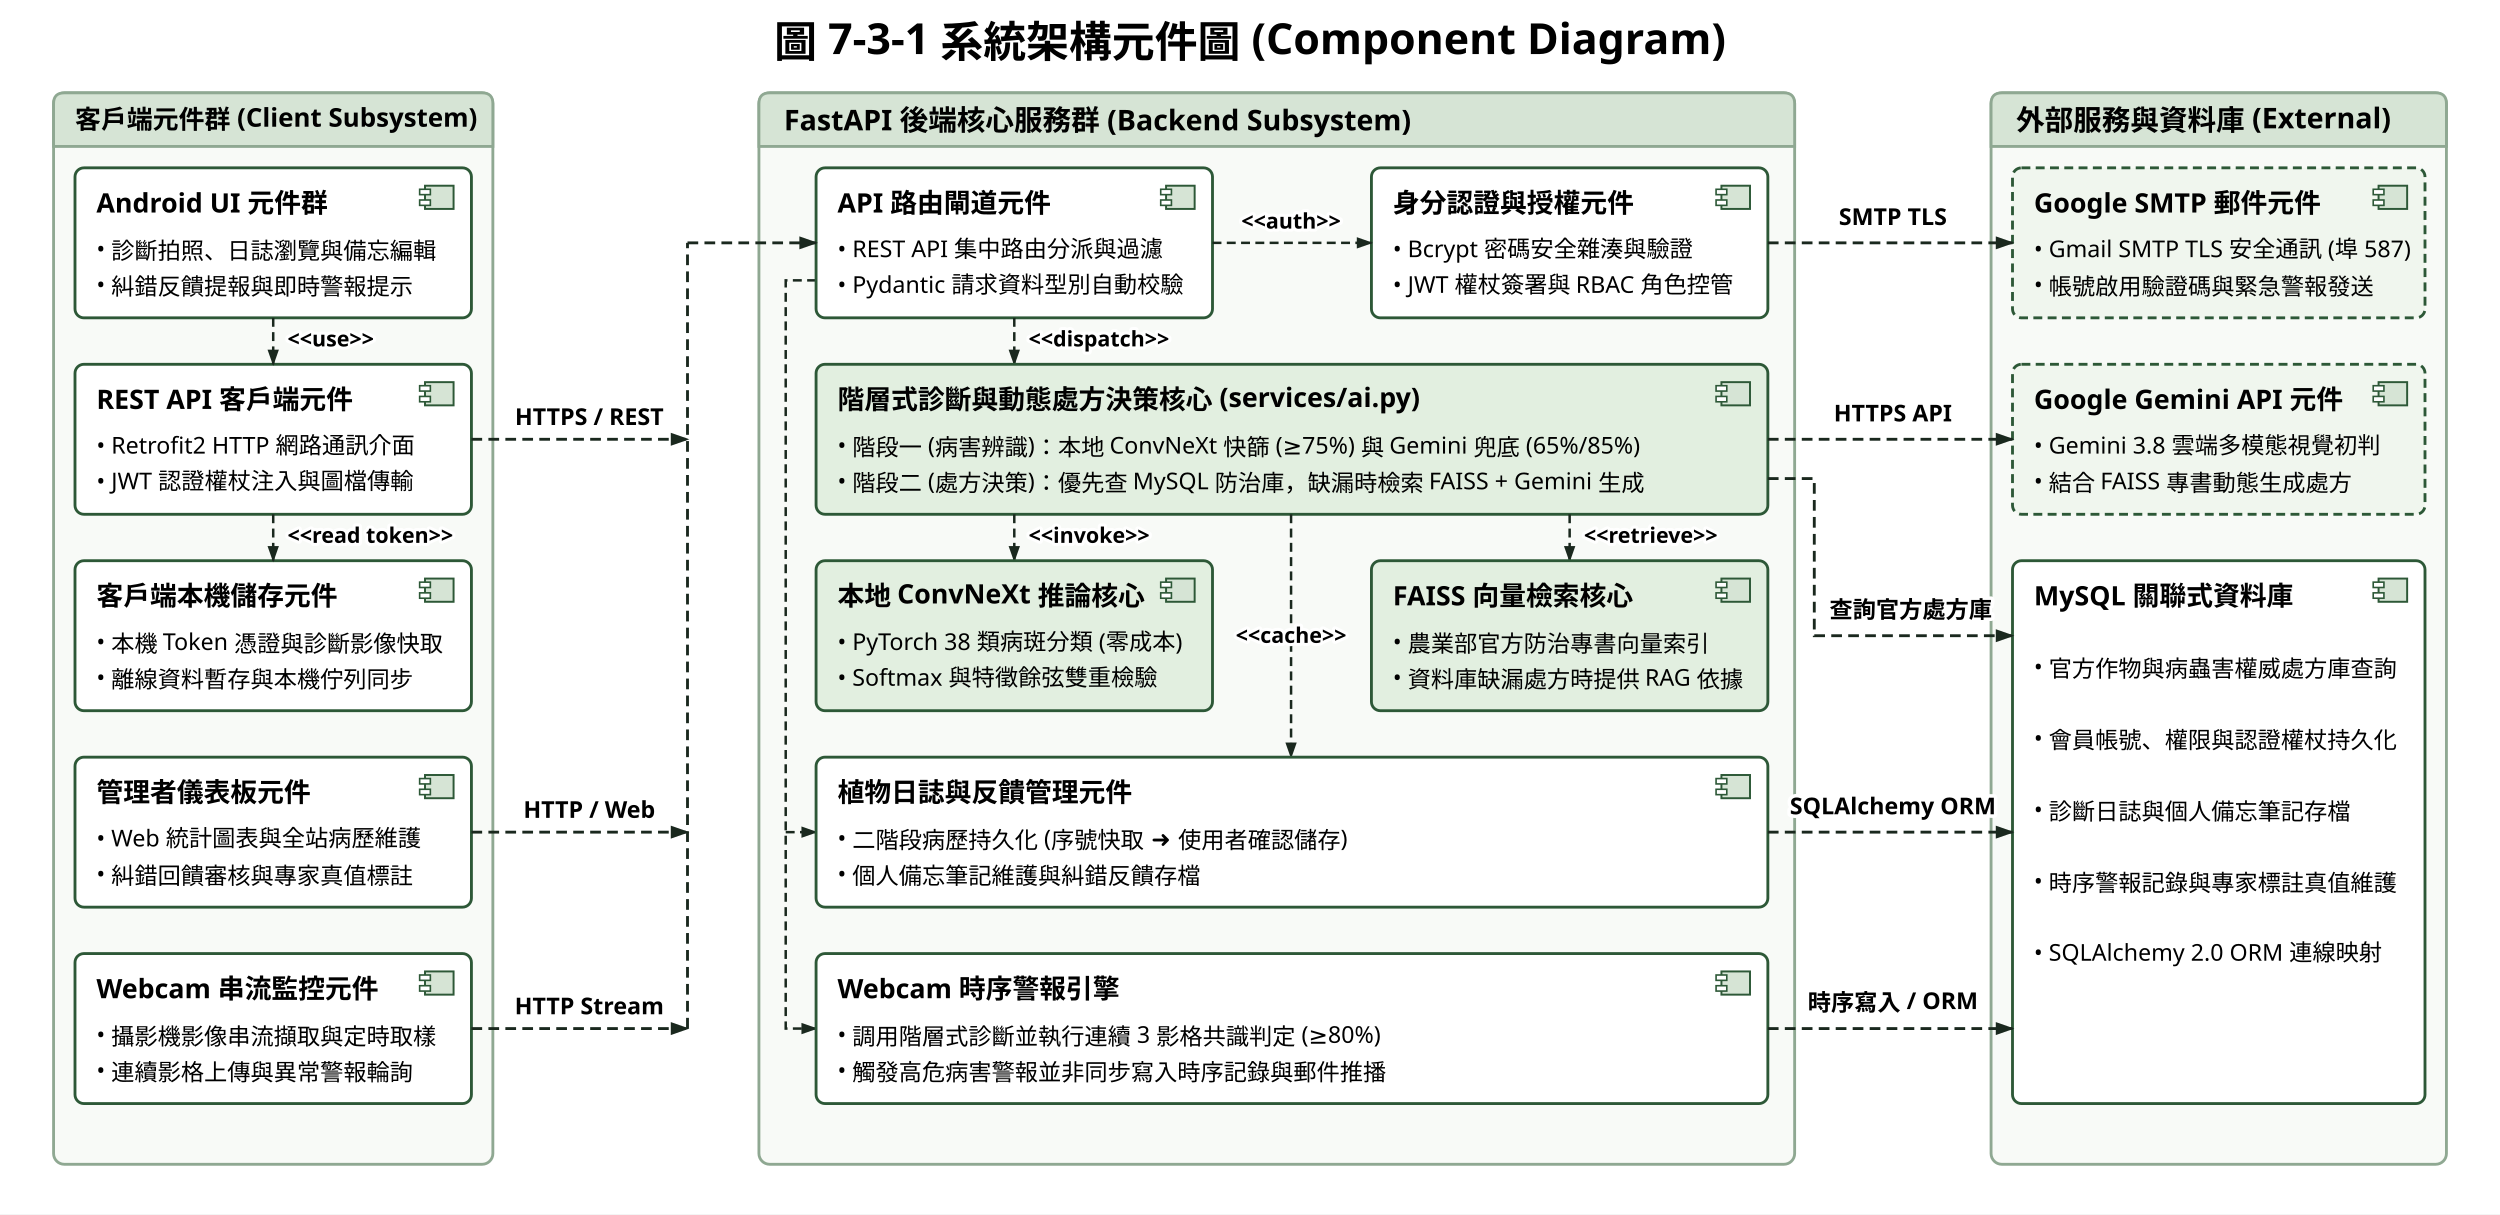
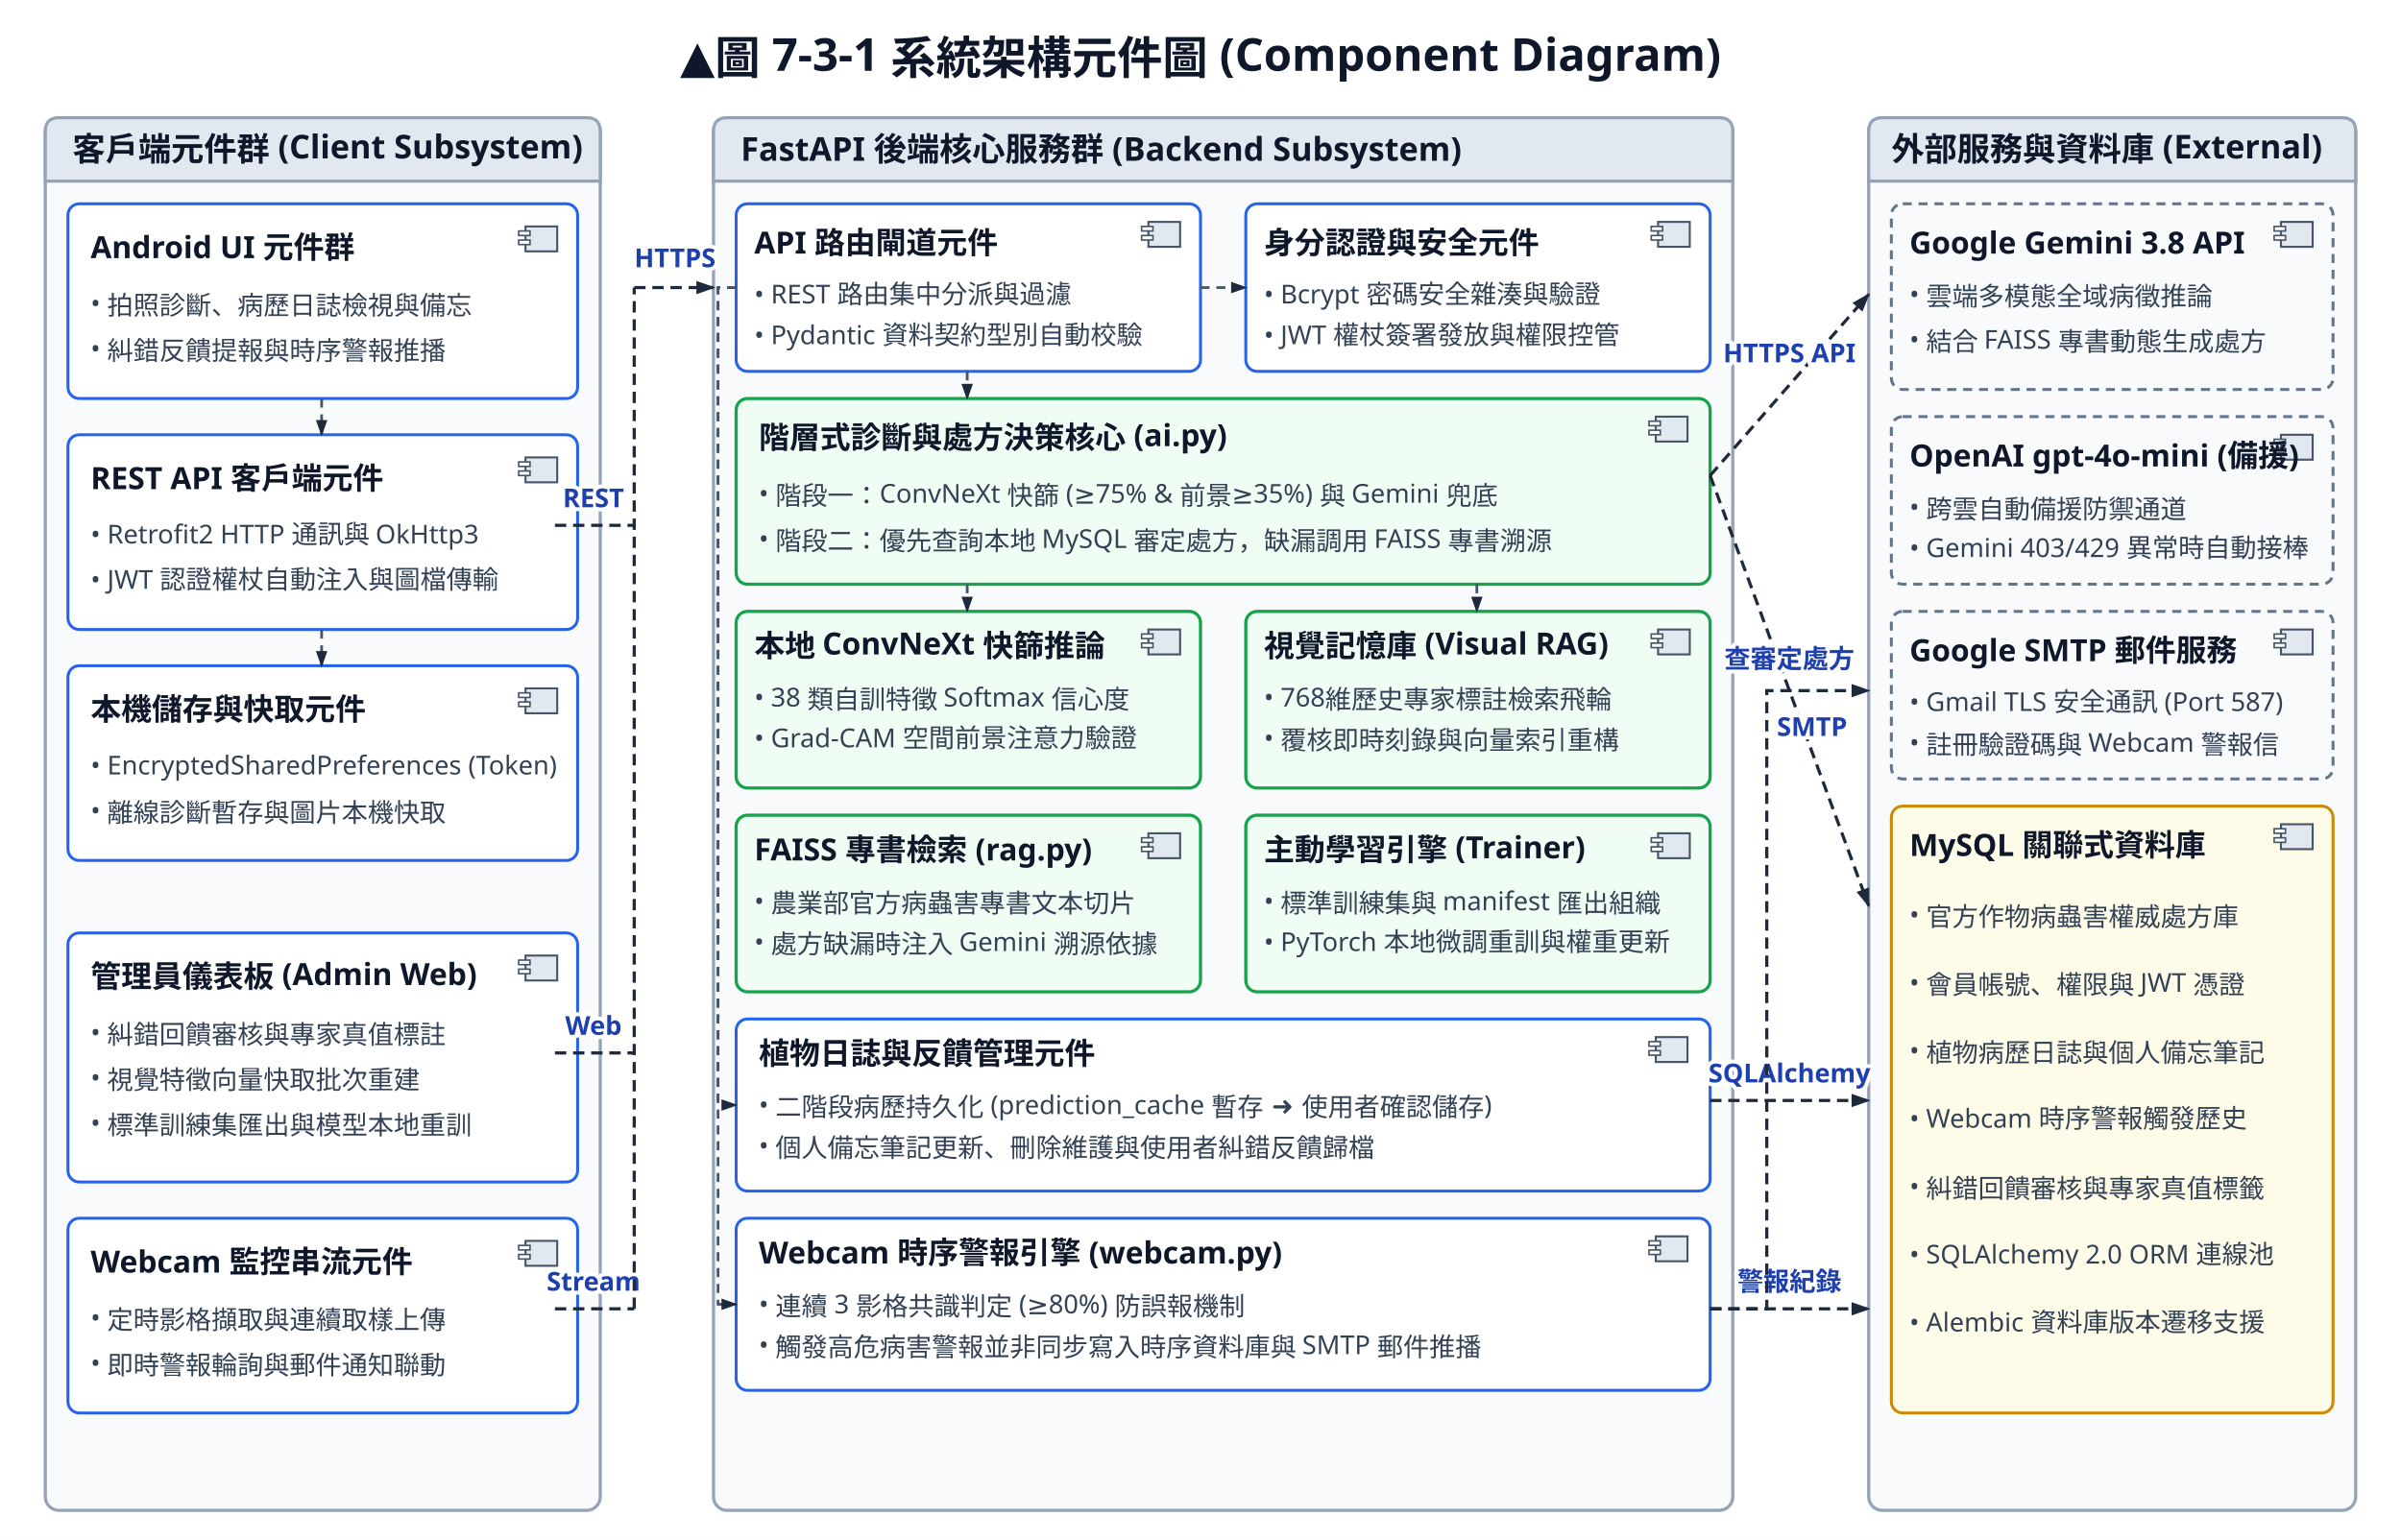
- <svg xmlns="http://www.w3.org/2000/svg" viewBox="0 0 1400 680" width="1400" height="680">
+ <svg xmlns="http://www.w3.org/2000/svg" viewBox="0 0 1060 680" width="1060" height="680">
  <defs>
    <style>
-       .title { font-family: 'Microsoft JhengHei', 'PingFang TC', sans-serif; font-size: 24px; font-weight: bold; fill: #000000; }
-       .pkg-title { font-family: 'Microsoft JhengHei', 'PingFang TC', sans-serif; font-size: 16px; font-weight: bold; fill: #000000; }
-       .comp-title { font-family: 'Microsoft JhengHei', 'PingFang TC', sans-serif; font-size: 15px; font-weight: bold; fill: #000000; }
-       .comp-desc { font-family: 'Microsoft JhengHei', 'PingFang TC', sans-serif; font-size: 13px; font-weight: 500; fill: #000000; }
-       .interface-text { font-family: 'Microsoft JhengHei', 'PingFang TC', sans-serif; font-size: 13px; font-weight: bold; fill: #000000; paint-order: stroke fill; stroke: #ffffff; stroke-width: 4px; stroke-linejoin: round; }
-       .dep-label { font-family: 'Microsoft JhengHei', 'PingFang TC', sans-serif; font-size: 12px; font-weight: bold; fill: #000000; paint-order: stroke fill; stroke: #ffffff; stroke-width: 3.5px; stroke-linejoin: round; }
-       
-       .subsystem-bg { fill: #F8FAF7; stroke: #8FA892; stroke-width: 1.6; rx: 6; ry: 6; }
-       .subsystem-header { fill: #D6E4D5; stroke: #8FA892; stroke-width: 1.6; }
-       
-       .comp-box { fill: #FFFFFF; stroke: #2D5837; stroke-width: 1.6; rx: 5; ry: 5; }
-       .ai-comp-box { fill: #E2EFE0; stroke: #2D5837; stroke-width: 1.6; rx: 5; ry: 5; }
-       .db-comp-box { fill: #FFFFFF; stroke: #2D5837; stroke-width: 1.6; rx: 5; ry: 5; }
-       .cloud-comp-box { fill: #F0F6EE; stroke: #2D5837; stroke-dasharray: 5,3; stroke-width: 1.6; rx: 5; ry: 5; }
-       
-       .line-inter { stroke: #1A281E; stroke-width: 1.6; stroke-dasharray: 6,3.5; fill: none; marker-end: url(#arrow); }
-       .line-trunk { stroke: #1A281E; stroke-width: 1.6; stroke-dasharray: 6,3.5; fill: none; }
-       .line-intra { stroke: #1A281E; stroke-width: 1.4; stroke-dasharray: 5,3; fill: none; marker-end: url(#arrow); }
+       .title { font-family: 'Microsoft JhengHei', sans-serif; font-size: 20px; font-weight: bold; fill: #0f172a; text-anchor: middle; }
+       .pkg-title { font-family: 'Microsoft JhengHei', sans-serif; font-size: 14.5px; font-weight: bold; fill: #0f172a; }
+       .comp-title { font-family: 'Microsoft JhengHei', sans-serif; font-size: 13.5px; font-weight: bold; fill: #0f172a; }
+       .comp-desc { font-family: 'Microsoft JhengHei', sans-serif; font-size: 11.5px; font-weight: 500; fill: #334155; }
+       .interface-text { font-family: 'Microsoft JhengHei', sans-serif; font-size: 11.5px; font-weight: bold; fill: #1e40af; paint-order: stroke fill; stroke: #ffffff; stroke-width: 3.5px; stroke-linejoin: round; }
+       .dep-label { font-family: 'Microsoft JhengHei', sans-serif; font-size: 11px; font-weight: bold; fill: #334155; paint-order: stroke fill; stroke: #ffffff; stroke-width: 3px; stroke-linejoin: round; }
+ 
+       .subsystem-bg { fill: #f8fafc; stroke: #94a3b8; stroke-width: 1.4; rx: 6; ry: 6; }
+       .subsystem-header { fill: #e2e8f0; stroke: #94a3b8; stroke-width: 1.4; }
+ 
+       .comp-box { fill: #ffffff; stroke: #2563eb; stroke-width: 1.3; rx: 5; ry: 5; }
+       .ai-comp-box { fill: #f0fdf4; stroke: #16a34a; stroke-width: 1.4; rx: 5; ry: 5; }
+       .db-comp-box { fill: #fefce8; stroke: #ca8a04; stroke-width: 1.3; rx: 5; ry: 5; }
+       .cloud-comp-box { fill: #f8fafc; stroke: #64748b; stroke-dasharray: 4,3; stroke-width: 1.3; rx: 5; ry: 5; }
+ 
+       .line-inter { stroke: #1e293b; stroke-width: 1.4; stroke-dasharray: 5,3; fill: none; marker-end: url(#arrow); }
+       .line-trunk { stroke: #1e293b; stroke-width: 1.4; stroke-dasharray: 5,3; fill: none; }
+       .line-intra { stroke: #475569; stroke-width: 1.2; stroke-dasharray: 4,3; fill: none; marker-end: url(#arrow); }
    </style>
-     <marker id="arrow" viewBox="0 0 10 10" refX="9" refY="5" markerWidth="6.5" markerHeight="6.5" orient="auto-start-reverse">
-       <path d="M 0 1.5 L 10 5 L 0 8.5 z" fill="#1A281E" />
+     <marker id="arrow" viewBox="0 0 10 10" refX="9" refY="5" markerWidth="6" markerHeight="6" orient="auto-start-reverse">
+       <path d="M 0 1.5 L 10 5 L 0 8.5 z" fill="#1e293b" />
    </marker>
    <g id="comp-icon">
-       <rect x="0" y="0" width="16" height="13" fill="#D6E4D5" stroke="#2D5837" stroke-width="1.1" />
-       <rect x="-3" y="2" width="6" height="3" fill="#FFFFFF" stroke="#2D5837" stroke-width="0.9" />
-       <rect x="-3" y="8" width="6" height="3" fill="#FFFFFF" stroke="#2D5837" stroke-width="0.9" />
+       <rect x="0" y="0" width="14" height="11" fill="#e2e8f0" stroke="#475569" stroke-width="0.9" />
+       <rect x="-3" y="2" width="5" height="2" fill="#ffffff" stroke="#475569" stroke-width="0.7" />
+       <rect x="-3" y="6" width="5" height="2" fill="#ffffff" stroke="#475569" stroke-width="0.7" />
    </g>
  </defs>
  <rect width="100%" height="100%" fill="#ffffff" />
-   <text x="700" y="32" class="title" text-anchor="middle">圖 7-3-1 系統架構元件圖 (Component Diagram)</text>
-   <g transform="translate(30, 52)">
-     <rect width="246" height="600" class="subsystem-bg" />
-     <path d="M 0 6 Q 0 0 6 0 L 240 0 Q 246 0 246 6 L 246 30 L 0 30 Z" class="subsystem-header" />
-     <text x="12" y="20" class="pkg-title" style="font-size: 14.5px;">客戶端元件群 (Client Subsystem)</text>
-     <g transform="translate(12, 42)">
-       <rect width="222" height="84" class="comp-box" />
-       <use href="#comp-icon" x="196" y="10" />
-       <text x="12" y="25" class="comp-title">Android UI 元件群</text>
-       <text x="12" y="50" class="comp-desc">• 診斷拍照、日誌瀏覽與備忘編輯</text>
-       <text x="12" y="70" class="comp-desc">• 糾錯反饋提報與即時警報提示</text>
-     </g>
-     <g transform="translate(12, 152)">
-       <rect width="222" height="84" class="comp-box" />
-       <use href="#comp-icon" x="196" y="10" />
-       <text x="12" y="25" class="comp-title">REST API 客戶端元件</text>
-       <text x="12" y="50" class="comp-desc">• Retrofit2 HTTP 網路通訊介面</text>
-       <text x="12" y="70" class="comp-desc">• JWT 認證權杖注入與圖檔傳輸</text>
-     </g>
-     <g transform="translate(12, 262)">
-       <rect width="222" height="84" class="comp-box" />
-       <use href="#comp-icon" x="196" y="10" />
-       <text x="12" y="25" class="comp-title">客戶端本機儲存元件</text>
-       <text x="12" y="50" class="comp-desc">• 本機 Token 憑證與診斷影像快取</text>
-       <text x="12" y="70" class="comp-desc">• 離線資料暫存與本機佇列同步</text>
-     </g>
-     <g transform="translate(12, 372)">
-       <rect width="222" height="84" class="comp-box" />
-       <use href="#comp-icon" x="196" y="10" />
-       <text x="12" y="25" class="comp-title">管理者儀表板元件</text>
-       <text x="12" y="50" class="comp-desc">• Web 統計圖表與全站病歷維護</text>
-       <text x="12" y="70" class="comp-desc">• 糾錯回饋審核與專家真值標註</text>
-     </g>
-     <g transform="translate(12, 482)">
-       <rect width="222" height="84" class="comp-box" />
-       <use href="#comp-icon" x="196" y="10" />
-       <text x="12" y="25" class="comp-title">Webcam 串流監控元件</text>
-       <text x="12" y="50" class="comp-desc">• 攝影機影像串流擷取與定時取樣</text>
-       <text x="12" y="70" class="comp-desc">• 連續影格上傳與異常警報輪詢</text>
-     </g>
-     <line x1="123" y1="126" x2="123" y2="152" class="line-intra" />
-     <text x="131" y="142" class="dep-label" text-anchor="start">&lt;&lt;use&gt;&gt;</text>
-     <line x1="123" y1="236" x2="123" y2="262" class="line-intra" />
-     <text x="131" y="252" class="dep-label" text-anchor="start">&lt;&lt;read token&gt;&gt;</text>
+   <text x="530" y="32" class="title">▲圖 7-3-1 系統架構元件圖 (Component Diagram)</text>
+   <g transform="translate(20, 52)">
+     <rect width="245" height="615" class="subsystem-bg" />
+     <path d="M 0 6 Q 0 0 6 0 L 239 0 Q 245 0 245 6 L 245 28 L 0 28 Z" class="subsystem-header" />
+     <text x="12" y="19" class="pkg-title">客戶端元件群 (Client Subsystem)</text>
+     <g transform="translate(10, 38)">
+       <rect width="225" height="86" class="comp-box" />
+       <use href="#comp-icon" x="202" y="10" />
+       <text x="10" y="24" class="comp-title">Android UI 元件群</text>
+       <text x="10" y="48" class="comp-desc">• 拍照診斷、病歷日誌檢視與備忘</text>
+       <text x="10" y="68" class="comp-desc">• 糾錯反饋提報與時序警報推播</text>
+     </g>
+     <g transform="translate(10, 140)">
+       <rect width="225" height="86" class="comp-box" />
+       <use href="#comp-icon" x="202" y="10" />
+       <text x="10" y="24" class="comp-title">REST API 客戶端元件</text>
+       <text x="10" y="48" class="comp-desc">• Retrofit2 HTTP 通訊與 OkHttp3</text>
+       <text x="10" y="68" class="comp-desc">• JWT 認證權杖自動注入與圖檔傳輸</text>
+     </g>
+     <g transform="translate(10, 242)">
+       <rect width="225" height="86" class="comp-box" />
+       <use href="#comp-icon" x="202" y="10" />
+       <text x="10" y="24" class="comp-title">本機儲存與快取元件</text>
+       <text x="10" y="48" class="comp-desc">• EncryptedSharedPreferences (Token)</text>
+       <text x="10" y="68" class="comp-desc">• 離線診斷暫存與圖片本機快取</text>
+     </g>
+     <g transform="translate(10, 360)">
+       <rect width="225" height="110" class="comp-box" />
+       <use href="#comp-icon" x="202" y="10" />
+       <text x="10" y="24" class="comp-title">管理員儀表板 (Admin Web)</text>
+       <text x="10" y="48" class="comp-desc">• 糾錯回饋審核與專家真值標註</text>
+       <text x="10" y="68" class="comp-desc">• 視覺特徵向量快取批次重建</text>
+       <text x="10" y="88" class="comp-desc">• 標準訓練集匯出與模型本地重訓</text>
+     </g>
+     <g transform="translate(10, 486)">
+       <rect width="225" height="86" class="comp-box" />
+       <use href="#comp-icon" x="202" y="10" />
+       <text x="10" y="24" class="comp-title">Webcam 監控串流元件</text>
+       <text x="10" y="48" class="comp-desc">• 定時影格擷取與連續取樣上傳</text>
+       <text x="10" y="68" class="comp-desc">• 即時警報輪詢與郵件通知聯動</text>
+     </g>
+     <line x1="122" y1="124" x2="122" y2="140" class="line-intra" />
+     <line x1="122" y1="226" x2="122" y2="242" class="line-intra" />
  </g>
-   <g transform="translate(425, 52)">
-     <rect width="580" height="600" class="subsystem-bg" />
-     <path d="M 0 6 Q 0 0 6 0 L 574 0 Q 580 0 580 6 L 580 30 L 0 30 Z" class="subsystem-header" />
-     <text x="14" y="21" class="pkg-title">FastAPI 後端核心服務群 (Backend Subsystem)</text>
-     <path d="M 32 105 L 15 105 L 15 524 L 32 524" class="line-intra" />
-     <line x1="15" y1="414" x2="32" y2="414" class="line-intra" />
-     <g transform="translate(32, 42)">
-       <rect width="222" height="84" class="comp-box" />
-       <use href="#comp-icon" x="196" y="10" />
-       <text x="12" y="25" class="comp-title">API 路由閘道元件</text>
-       <text x="12" y="50" class="comp-desc">• REST API 集中路由分派與過濾</text>
-       <text x="12" y="70" class="comp-desc">• Pydantic 請求資料型別自動校驗</text>
-     </g>
-     <g transform="translate(343, 42)">
-       <rect width="222" height="84" class="comp-box" />
-       <use href="#comp-icon" x="196" y="10" />
-       <text x="12" y="25" class="comp-title">身分認證與授權元件</text>
-       <text x="12" y="50" class="comp-desc">• Bcrypt 密碼安全雜湊與驗證</text>
-       <text x="12" y="70" class="comp-desc">• JWT 權杖簽署與 RBAC 角色控管</text>
-     </g>
-     <line x1="254" y1="84" x2="343" y2="84" class="line-intra" />
-     <text x="298" y="76" class="dep-label" text-anchor="middle">&lt;&lt;auth&gt;&gt;</text>
-     <line x1="143" y1="126" x2="143" y2="152" class="line-intra" />
-     <text x="151" y="142" class="dep-label" text-anchor="start">&lt;&lt;dispatch&gt;&gt;</text>
-     <g transform="translate(32, 152)">
-       <rect width="533" height="84" class="ai-comp-box" />
-       <use href="#comp-icon" x="507" y="10" />
-       <text x="12" y="25" class="comp-title">階層式診斷與動態處方決策核心 (services/ai.py)</text>
-       <text x="12" y="50" class="comp-desc">• 階段一 (病害辨識)：本地 ConvNeXt 快篩 (≥75%) 與 Gemini 兜底 (65%/85%)</text>
-       <text x="12" y="70" class="comp-desc">• 階段二 (處方決策)：優先查 MySQL 防治庫，缺漏時檢索 FAISS + Gemini 生成</text>
-     </g>
-     <line x1="143" y1="236" x2="143" y2="262" class="line-intra" />
-     <text x="151" y="252" class="dep-label" text-anchor="start">&lt;&lt;invoke&gt;&gt;</text>
-     <line x1="454" y1="236" x2="454" y2="262" class="line-intra" />
-     <text x="462" y="252" class="dep-label" text-anchor="start">&lt;&lt;retrieve&gt;&gt;</text>
-     <line x1="298" y1="236" x2="298" y2="372" class="line-intra" />
-     <text x="298" y="308" class="dep-label" text-anchor="middle">&lt;&lt;cache&gt;&gt;</text>
-     <g transform="translate(32, 262)">
-       <rect width="222" height="84" class="ai-comp-box" />
-       <use href="#comp-icon" x="196" y="10" />
-       <text x="12" y="25" class="comp-title">本地 ConvNeXt 推論核心</text>
-       <text x="12" y="50" class="comp-desc">• PyTorch 38 類病斑分類 (零成本)</text>
-       <text x="12" y="70" class="comp-desc">• Softmax 與特徵餘弦雙重檢驗</text>
-     </g>
-     <g transform="translate(343, 262)">
-       <rect width="222" height="84" class="ai-comp-box" />
-       <use href="#comp-icon" x="196" y="10" />
-       <text x="12" y="25" class="comp-title">FAISS 向量檢索核心</text>
-       <text x="12" y="50" class="comp-desc">• 農業部官方防治專書向量索引</text>
-       <text x="12" y="70" class="comp-desc">• 資料庫缺漏處方時提供 RAG 依據</text>
-     </g>
-     <g transform="translate(32, 372)">
-       <rect width="533" height="84" class="comp-box" />
-       <use href="#comp-icon" x="507" y="10" />
-       <text x="12" y="25" class="comp-title">植物日誌與反饋管理元件</text>
-       <text x="12" y="50" class="comp-desc">• 二階段病歷持久化 (序號快取 ➜ 使用者確認儲存)</text>
-       <text x="12" y="70" class="comp-desc">• 個人備忘筆記維護與糾錯反饋存檔</text>
-     </g>
-     <g transform="translate(32, 482)">
-       <rect width="533" height="84" class="comp-box" />
-       <use href="#comp-icon" x="507" y="10" />
-       <text x="12" y="25" class="comp-title">Webcam 時序警報引擎</text>
-       <text x="12" y="50" class="comp-desc">• 調用階層式診斷並執行連續 3 影格共識判定 (≥80%)</text>
-       <text x="12" y="70" class="comp-desc">• 觸發高危病害警報並非同步寫入時序記錄與郵件推播</text>
-     </g>
+   <g transform="translate(315, 52)">
+     <rect width="450" height="615" class="subsystem-bg" />
+     <path d="M 0 6 Q 0 0 6 0 L 444 0 Q 450 0 450 6 L 450 28 L 0 28 Z" class="subsystem-header" />
+     <text x="12" y="19" class="pkg-title">FastAPI 後端核心服務群 (Backend Subsystem)</text>
+     <g transform="translate(10, 38)">
+       <rect width="205" height="74" class="comp-box" />
+       <use href="#comp-icon" x="182" y="8" />
+       <text x="8" y="22" class="comp-title">API 路由閘道元件</text>
+       <text x="8" y="44" class="comp-desc">• REST 路由集中分派與過濾</text>
+       <text x="8" y="62" class="comp-desc">• Pydantic 資料契約型別自動校驗</text>
+     </g>
+     <g transform="translate(235, 38)">
+       <rect width="205" height="74" class="comp-box" />
+       <use href="#comp-icon" x="182" y="8" />
+       <text x="8" y="22" class="comp-title">身分認證與安全元件</text>
+       <text x="8" y="44" class="comp-desc">• Bcrypt 密碼安全雜湊與驗證</text>
+       <text x="8" y="62" class="comp-desc">• JWT 權杖簽署發放與權限控管</text>
+     </g>
+     <line x1="215" y1="75" x2="235" y2="75" class="line-intra" />
+     <g transform="translate(10, 124)">
+       <rect width="430" height="82" class="ai-comp-box" />
+       <use href="#comp-icon" x="406" y="8" />
+       <text x="10" y="22" class="comp-title">階層式診斷與處方決策核心 (ai.py)</text>
+       <text x="10" y="46" class="comp-desc">• 階段一：ConvNeXt 快篩 (≥75% &amp; 前景≥35%) 與 Gemini 兜底</text>
+       <text x="10" y="66" class="comp-desc">• 階段二：優先查詢本地 MySQL 審定處方，缺漏調用 FAISS 專書溯源</text>
+     </g>
+     <line x1="112" y1="112" x2="112" y2="124" class="line-intra" />
+     <g transform="translate(10, 218)">
+       <rect width="205" height="78" class="ai-comp-box" />
+       <use href="#comp-icon" x="182" y="8" />
+       <text x="8" y="20" class="comp-title">本地 ConvNeXt 快篩推論</text>
+       <text x="8" y="42" class="comp-desc">• 38 類自訓特徵 Softmax 信心度</text>
+       <text x="8" y="60" class="comp-desc">• Grad-CAM 空間前景注意力驗證</text>
+     </g>
+     <g transform="translate(235, 218)">
+       <rect width="205" height="78" class="ai-comp-box" />
+       <use href="#comp-icon" x="182" y="8" />
+       <text x="8" y="20" class="comp-title">視覺記憶庫 (Visual RAG)</text>
+       <text x="8" y="42" class="comp-desc">• 768維歷史專家標註檢索飛輪</text>
+       <text x="8" y="60" class="comp-desc">• 覆核即時刻錄與向量索引重構</text>
+     </g>
+     <line x1="112" y1="206" x2="112" y2="218" class="line-intra" />
+     <line x1="337" y1="206" x2="337" y2="218" class="line-intra" />
+     <g transform="translate(10, 308)">
+       <rect width="205" height="78" class="ai-comp-box" />
+       <use href="#comp-icon" x="182" y="8" />
+       <text x="8" y="20" class="comp-title">FAISS 專書檢索 (rag.py)</text>
+       <text x="8" y="42" class="comp-desc">• 農業部官方病蟲害專書文本切片</text>
+       <text x="8" y="60" class="comp-desc">• 處方缺漏時注入 Gemini 溯源依據</text>
+     </g>
+     <g transform="translate(235, 308)">
+       <rect width="205" height="78" class="ai-comp-box" />
+       <use href="#comp-icon" x="182" y="8" />
+       <text x="8" y="20" class="comp-title">主動學習引擎 (Trainer)</text>
+       <text x="8" y="42" class="comp-desc">• 標準訓練集與 manifest 匯出組織</text>
+       <text x="8" y="60" class="comp-desc">• PyTorch 本地微調重訓與權重更新</text>
+     </g>
+     <g transform="translate(10, 398)">
+       <rect width="430" height="76" class="comp-box" />
+       <use href="#comp-icon" x="406" y="8" />
+       <text x="10" y="20" class="comp-title">植物日誌與反饋管理元件</text>
+       <text x="10" y="42" class="comp-desc">• 二階段病歷持久化 (prediction_cache 暫存 ➜ 使用者確認儲存)</text>
+       <text x="10" y="60" class="comp-desc">• 個人備忘筆記更新、刪除維護與使用者糾錯反饋歸檔</text>
+     </g>
+     <g transform="translate(10, 486)">
+       <rect width="430" height="76" class="comp-box" />
+       <use href="#comp-icon" x="406" y="8" />
+       <text x="10" y="20" class="comp-title">Webcam 時序警報引擎 (webcam.py)</text>
+       <text x="10" y="42" class="comp-desc">• 連續 3 影格共識判定 (≥80%) 防誤報機制</text>
+       <text x="10" y="60" class="comp-desc">• 觸發高危病害警報並非同步寫入時序資料庫與 SMTP 郵件推播</text>
+     </g>
+     <path d="M 10 75 L 2 75 L 2 436 L 10 436" class="line-intra" />
+     <path d="M 10 75 L 2 75 L 2 524 L 10 524" class="line-intra" />
  </g>
-   <g transform="translate(1115, 52)">
-     <rect width="255" height="600" class="subsystem-bg" />
-     <path d="M 0 6 Q 0 0 6 0 L 249 0 Q 255 0 255 6 L 255 30 L 0 30 Z" class="subsystem-header" />
-     <text x="14" y="21" class="pkg-title">外部服務與資料庫 (External)</text>
-     <g transform="translate(12, 42)">
-       <rect width="231" height="84" class="cloud-comp-box" />
-       <use href="#comp-icon" x="205" y="10" />
-       <text x="12" y="25" class="comp-title">Google SMTP 郵件元件</text>
-       <text x="12" y="50" class="comp-desc">• Gmail SMTP TLS 安全通訊 (埠 587)</text>
-       <text x="12" y="70" class="comp-desc">• 帳號啟用驗證碼與緊急警報發送</text>
-     </g>
-     <g transform="translate(12, 152)">
-       <rect width="231" height="84" class="cloud-comp-box" />
-       <use href="#comp-icon" x="205" y="10" />
-       <text x="12" y="25" class="comp-title">Google Gemini API 元件</text>
-       <text x="12" y="50" class="comp-desc">• Gemini 3.8 雲端多模態視覺初判</text>
-       <text x="12" y="70" class="comp-desc">• 結合 FAISS 專書動態生成處方</text>
-     </g>
-     <g transform="translate(12, 262)">
-       <rect width="231" height="304" class="db-comp-box" />
-       <use href="#comp-icon" x="205" y="10" />
-       <text x="12" y="25" class="comp-title">MySQL 關聯式資料庫</text>
-       <text x="12" y="64" class="comp-desc">• 官方作物與病蟲害權威處方庫查詢</text>
-       <text x="12" y="104" class="comp-desc">• 會員帳號、權限與認證權杖持久化</text>
-       <text x="12" y="144" class="comp-desc">• 診斷日誌與個人備忘筆記存檔</text>
-       <text x="12" y="184" class="comp-desc">• 時序警報記錄與專家標註真值維護</text>
-       <text x="12" y="224" class="comp-desc">• SQLAlchemy 2.0 ORM 連線映射</text>
+   <g transform="translate(825, 52)">
+     <rect width="215" height="615" class="subsystem-bg" />
+     <path d="M 0 6 Q 0 0 6 0 L 209 0 Q 215 0 215 6 L 215 28 L 0 28 Z" class="subsystem-header" />
+     <text x="10" y="19" class="pkg-title">外部服務與資料庫 (External)</text>
+     <g transform="translate(10, 38)">
+       <rect width="195" height="82" class="cloud-comp-box" />
+       <use href="#comp-icon" x="172" y="8" />
+       <text x="8" y="22" class="comp-title">Google Gemini 3.8 API</text>
+       <text x="8" y="44" class="comp-desc">• 雲端多模態全域病徵推論</text>
+       <text x="8" y="64" class="comp-desc">• 結合 FAISS 專書動態生成處方</text>
+     </g>
+     <g transform="translate(10, 132)">
+       <rect width="195" height="74" class="cloud-comp-box" />
+       <use href="#comp-icon" x="172" y="8" />
+       <text x="8" y="22" class="comp-title">OpenAI gpt-4o-mini (備援)</text>
+       <text x="8" y="44" class="comp-desc">• 跨雲自動備援防禦通道</text>
+       <text x="8" y="62" class="comp-desc">• Gemini 403/429 異常時自動接棒</text>
+     </g>
+     <g transform="translate(10, 218)">
+       <rect width="195" height="74" class="cloud-comp-box" />
+       <use href="#comp-icon" x="172" y="8" />
+       <text x="8" y="22" class="comp-title">Google SMTP 郵件服務</text>
+       <text x="8" y="44" class="comp-desc">• Gmail TLS 安全通訊 (Port 587)</text>
+       <text x="8" y="62" class="comp-desc">• 註冊驗證碼與 Webcam 警報信</text>
+     </g>
+     <g transform="translate(10, 304)">
+       <rect width="195" height="268" class="db-comp-box" />
+       <use href="#comp-icon" x="172" y="8" />
+       <text x="8" y="22" class="comp-title">MySQL 關聯式資料庫</text>
+       <text x="8" y="52" class="comp-desc">• 官方作物病蟲害權威處方庫</text>
+       <text x="8" y="82" class="comp-desc">• 會員帳號、權限與 JWT 憑證</text>
+       <text x="8" y="112" class="comp-desc">• 植物病歷日誌與個人備忘筆記</text>
+       <text x="8" y="142" class="comp-desc">• Webcam 時序警報觸發歷史</text>
+       <text x="8" y="172" class="comp-desc">• 糾錯回饋審核與專家真值標籤</text>
+       <text x="8" y="202" class="comp-desc">• SQLAlchemy 2.0 ORM 連線池</text>
+       <text x="8" y="232" class="comp-desc">• Alembic 資料庫版本遷移支援</text>
    </g>
  </g>
-   <line x1="264" y1="246" x2="385" y2="246" class="line-inter" />
-   <text x="330" y="238" class="interface-text" text-anchor="middle">HTTPS / REST</text>
-   <line x1="264" y1="466" x2="385" y2="466" class="line-inter" />
-   <text x="330" y="458" class="interface-text" text-anchor="middle">HTTP / Web</text>
-   <line x1="264" y1="576" x2="385" y2="576" class="line-inter" />
-   <text x="330" y="568" class="interface-text" text-anchor="middle">HTTP Stream</text>
-   <line x1="385" y1="576" x2="385" y2="136" class="line-trunk" />
-   <line x1="385" y1="136" x2="457" y2="136" class="line-inter" />
-   <line x1="990" y1="136" x2="1127" y2="136" class="line-inter" />
-   <text x="1060" y="126" class="interface-text" text-anchor="middle">SMTP TLS</text>
-   <line x1="990" y1="246" x2="1127" y2="246" class="line-inter" />
-   <text x="1060" y="236" class="interface-text" text-anchor="middle">HTTPS API</text>
-   <path d="M 990 268 L 1016 268 L 1016 356 L 1127 356" class="line-inter" />
-   <text x="1070" y="346" class="interface-text" text-anchor="middle">查詢官方處方庫</text>
-   <line x1="990" y1="466" x2="1127" y2="466" class="line-inter" />
-   <text x="1060" y="456" class="interface-text" text-anchor="middle">SQLAlchemy ORM</text>
-   <line x1="990" y1="576" x2="1127" y2="576" class="line-inter" />
-   <text x="1060" y="566" class="interface-text" text-anchor="middle">時序寫入 / ORM</text>
+   <line x1="245" y1="232" x2="280" y2="232" class="line-trunk" />
+   <text x="262" y="224" class="interface-text" text-anchor="middle">REST</text>
+   <line x1="245" y1="465" x2="280" y2="465" class="line-trunk" />
+   <text x="262" y="457" class="interface-text" text-anchor="middle">Web</text>
+   <line x1="245" y1="578" x2="280" y2="578" class="line-trunk" />
+   <text x="262" y="570" class="interface-text" text-anchor="middle">Stream</text>
+   <line x1="280" y1="578" x2="280" y2="127" class="line-trunk" />
+   <line x1="280" y1="127" x2="315" y2="127" class="line-inter" />
+   <text x="298" y="118" class="interface-text" text-anchor="middle">HTTPS</text>
+   <line x1="755" y1="210" x2="825" y2="130" class="line-inter" />
+   <text x="790" y="160" class="interface-text" text-anchor="middle">HTTPS API</text>
+   <line x1="755" y1="210" x2="825" y2="400" class="line-inter" />
+   <text x="790" y="295" class="interface-text" text-anchor="middle">查審定處方</text>
+   <line x1="755" y1="486" x2="825" y2="486" class="line-inter" />
+   <text x="790" y="478" class="interface-text" text-anchor="middle">SQLAlchemy</text>
+   <line x1="755" y1="578" x2="825" y2="578" class="line-inter" />
+   <text x="790" y="570" class="interface-text" text-anchor="middle">警報紀錄</text>
+   <path d="M 755 578 L 780 578 L 780 305 L 825 305" class="line-inter" />
+   <text x="800" y="325" class="interface-text" text-anchor="middle">SMTP</text>
</svg>
